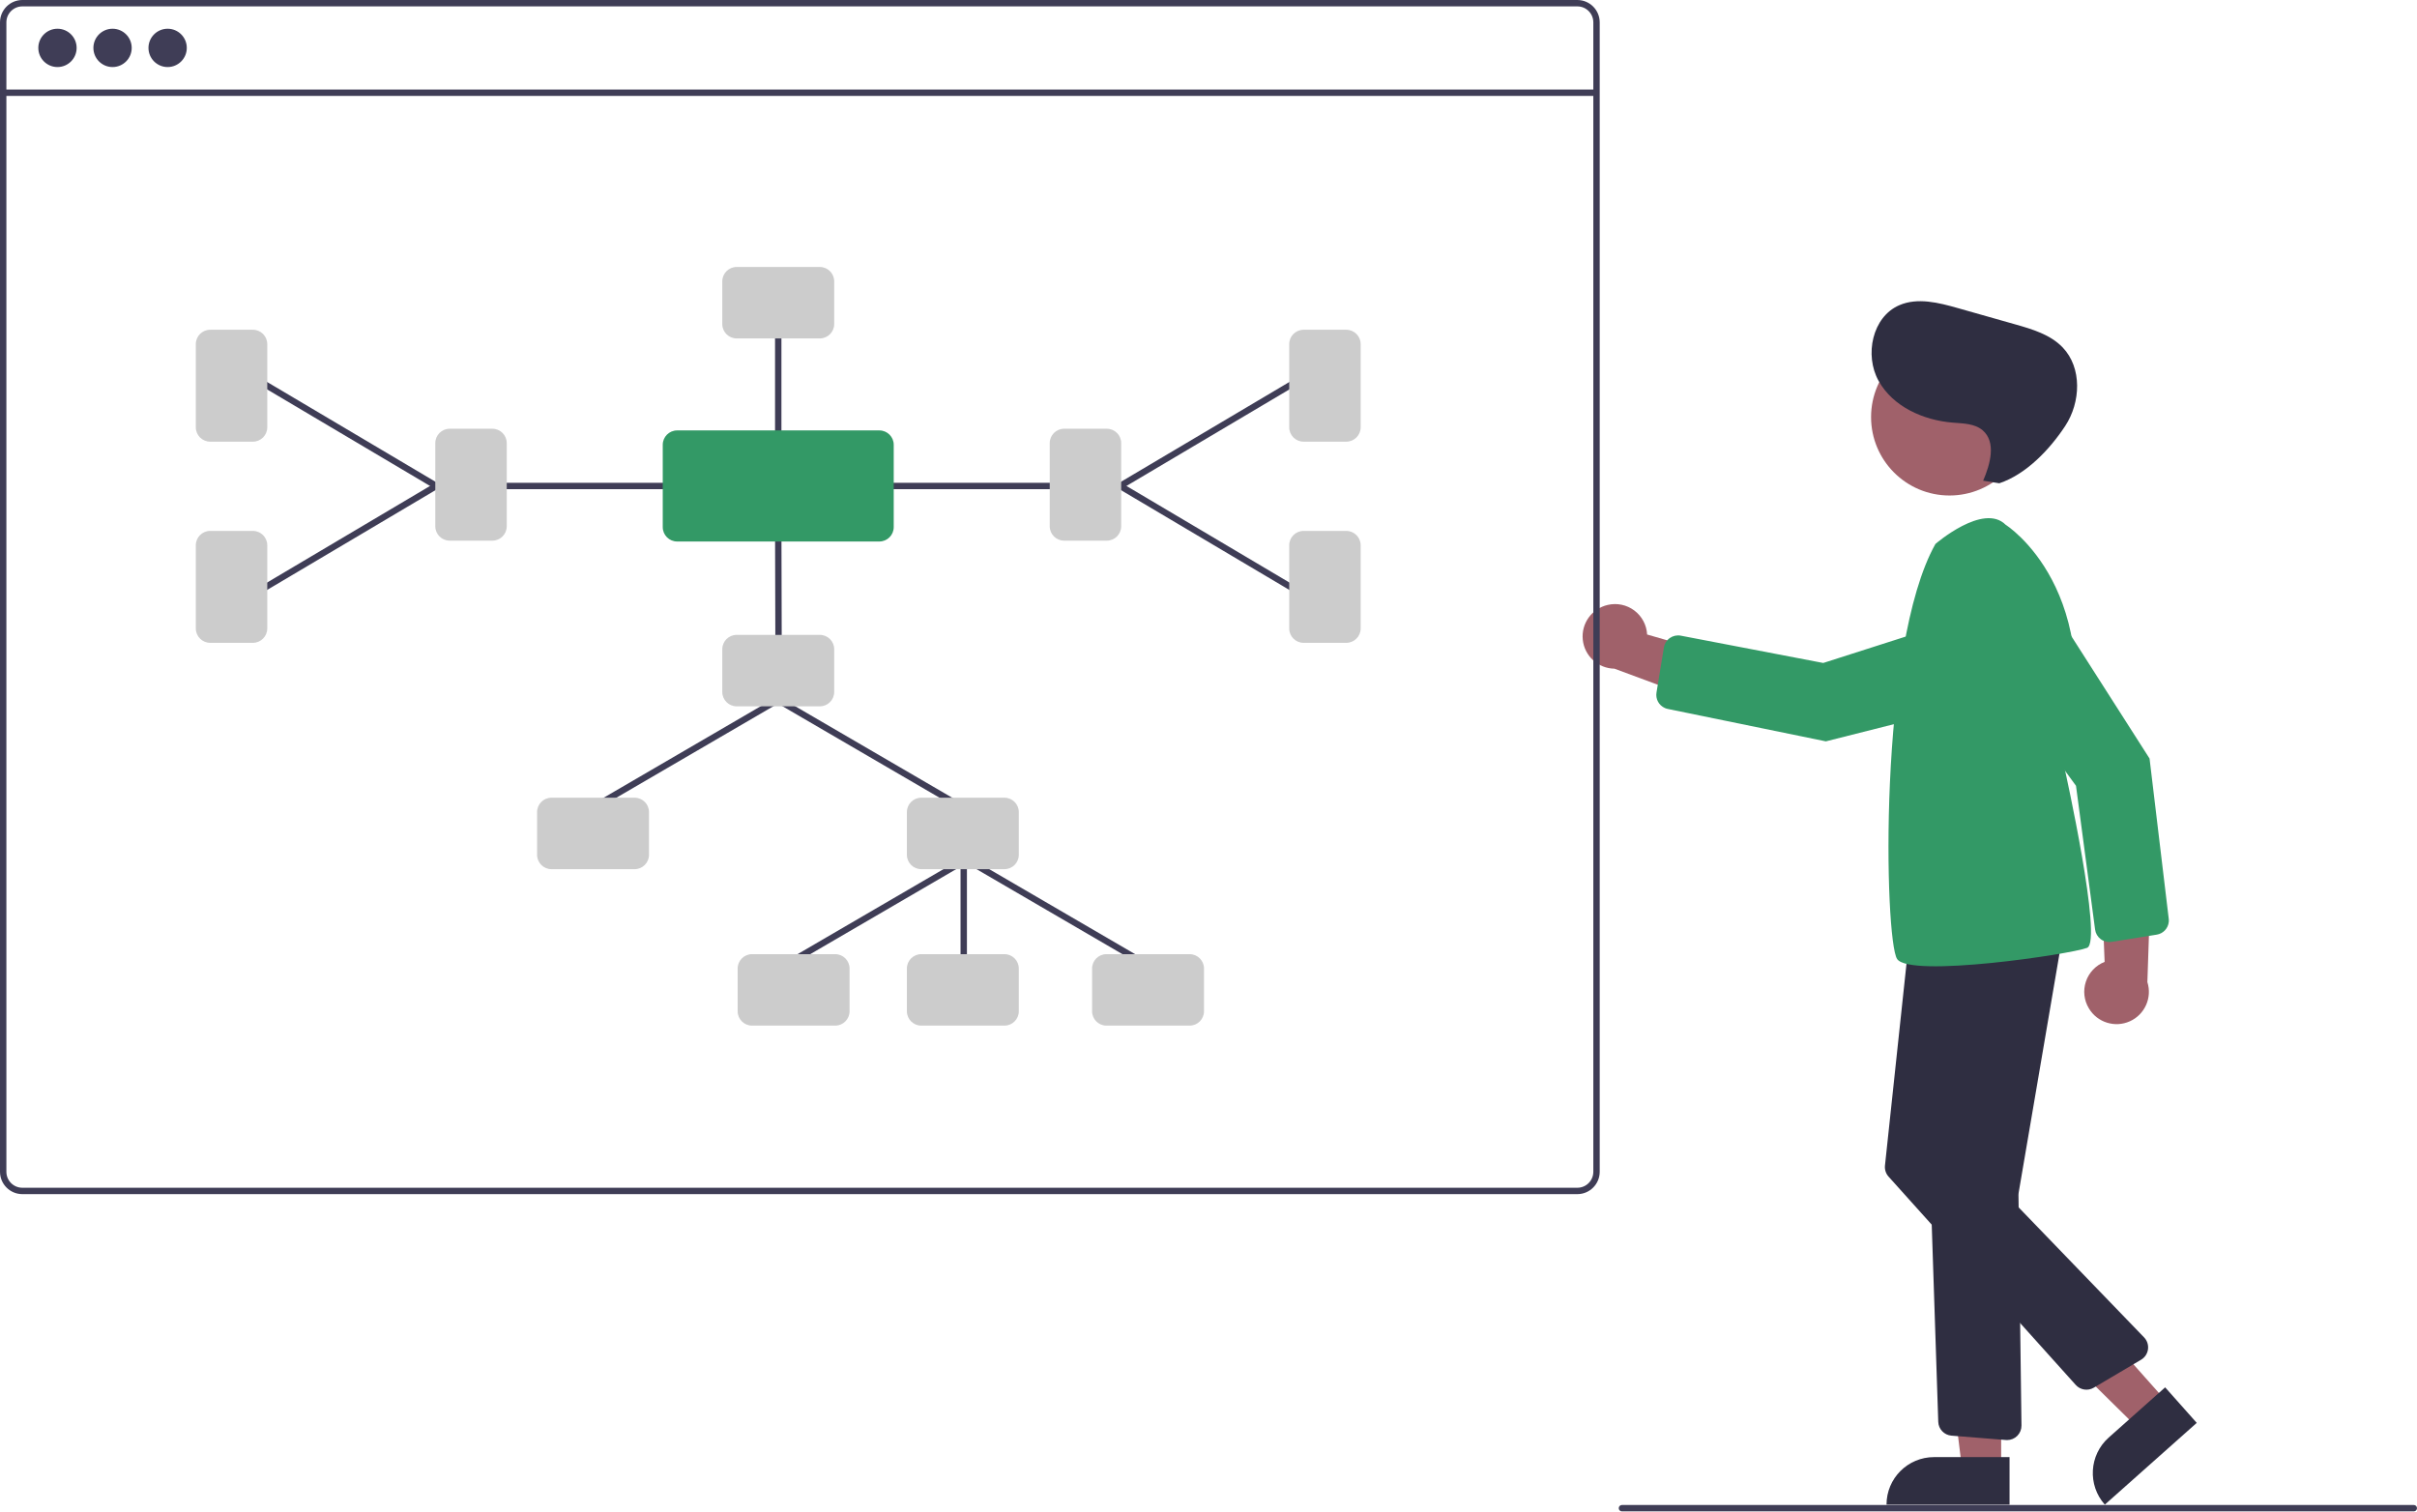
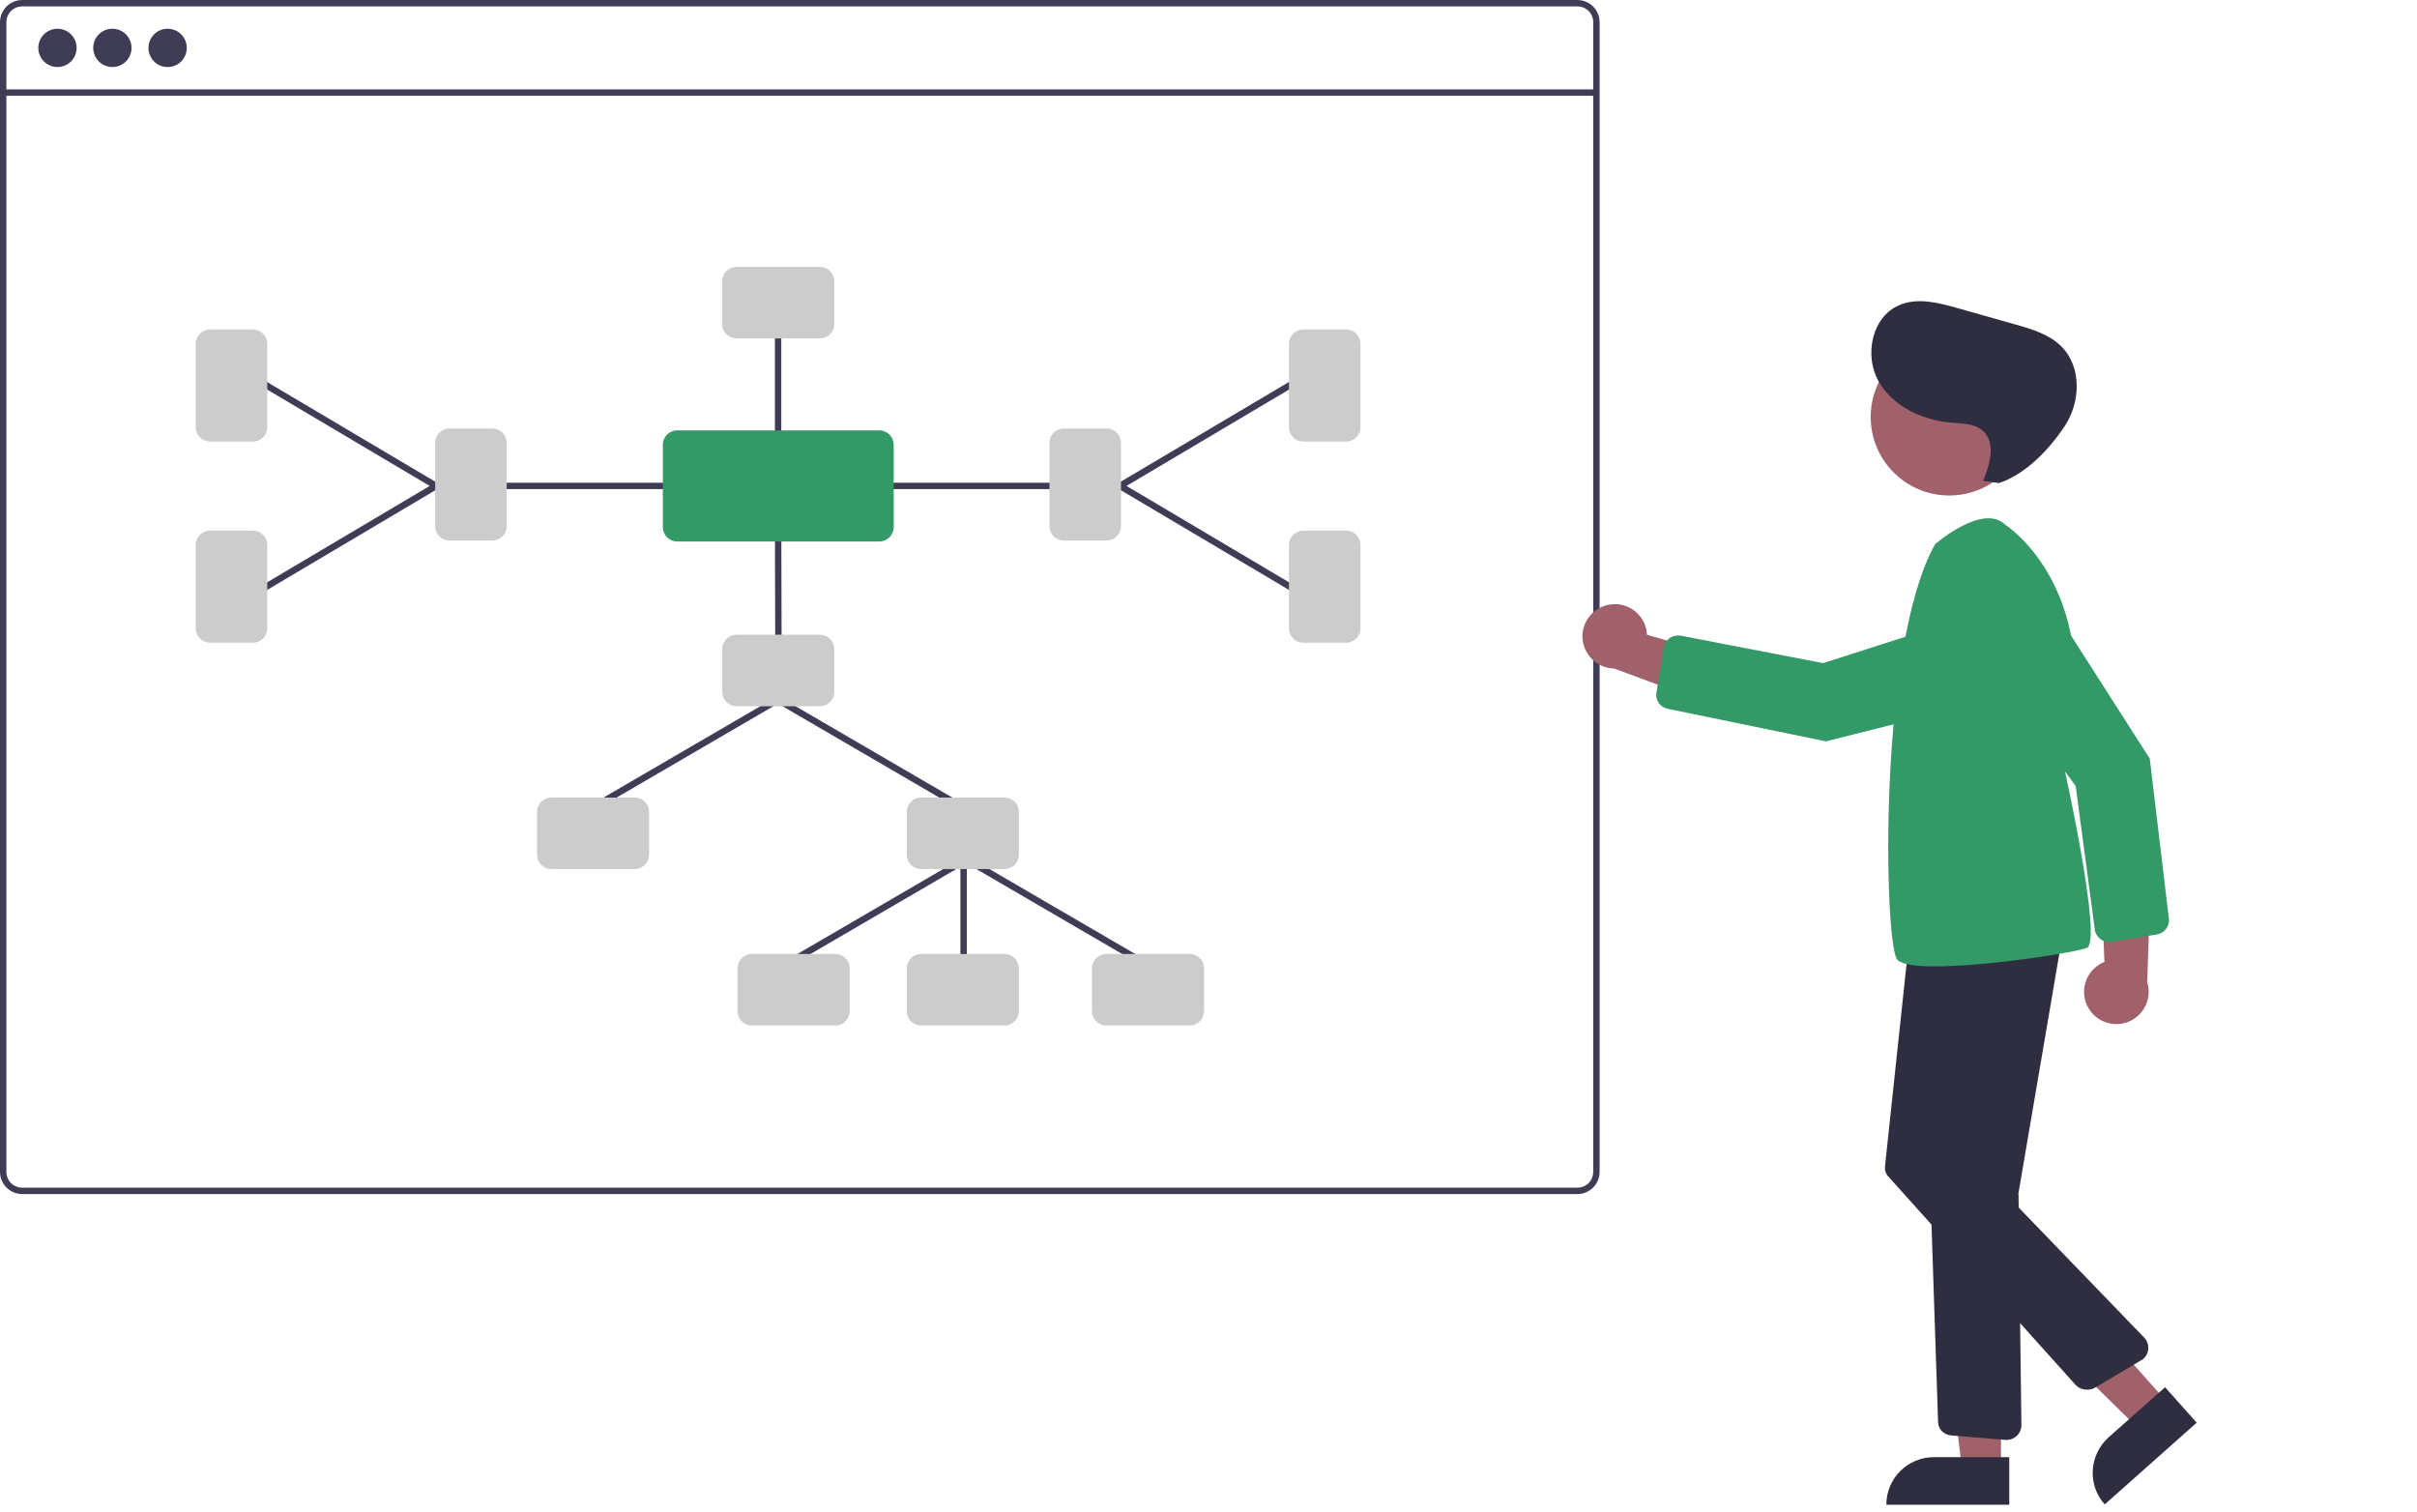
- <svg xmlns="http://www.w3.org/2000/svg" data-name="Layer 1" width="756.96" height="473.36" viewBox="0 0 756.96 473.36">
-   <path d="M875.75,529.197a10.056,10.056,0,0,1,4.899-14.62l-1.421-35.707,15.897,9.598-1.087,32.436a10.11,10.11,0,0,1-18.287,8.292Z" transform="translate(-221.5198 -213.32)" fill="#a0616a" />
-   <path d="M896.967,506.049l-14.132,2.258a4.5,4.5,0,0,1-5.17-3.851l-5.979-45.029-29.545-40.432a13.579,13.579,0,0,1,3.653-19.453l-.001-0a13.579,13.579,0,0,1,18.754,4.13l30.174,47.218,6.006,50.181a4.554,4.554,0,0,1,.013.965A4.486,4.486,0,0,1,896.967,506.049Z" transform="translate(-221.5198 -213.32)" fill="#339966" />
-   <polygon points="626.725 459.863 614.465 459.863 608.633 412.575 626.727 412.576 626.725 459.863" fill="#a0616a" />
-   <path d="M605.708,456.36h23.644a0,0,0,0,1,0,0v14.887a0,0,0,0,1,0,0H590.821a0,0,0,0,1,0,0v0A14.887,14.887,0,0,1,605.708,456.36Z" fill="#2f2e41" />
-   <polygon points="678.45 438.879 669.29 447.027 635.145 413.36 647.021 403.547 678.45 438.879" fill="#a0616a" />
-   <path d="M885.779,658.758h23.644a0,0,0,0,1,0,0v14.887a0,0,0,0,1,0,0H870.892a0,0,0,0,1,0,0v0A14.887,14.887,0,0,1,885.779,658.758Z" transform="translate(-439.2403 546.7506) rotate(-41.65452)" fill="#2f2e41" />
-   <path d="M725.043,402.777a10.056,10.056,0,0,1,12.324,9.267l34.327,9.93-14.128,12.051L727.134,422.747a10.11,10.11,0,0,1-2.091-19.97Z" transform="translate(-221.5198 -213.32)" fill="#a0616a" />
-   <circle cx="610.547" cy="130.628" r="24.561" fill="#a0616a" />
-   <path d="M849.75,664.328,832.686,662.963a4.497,4.497,0,0,1-4.139-4.337l-4.763-143.833a4.489,4.489,0,0,1,3.876-4.605l34.02-4.747a4.5,4.5,0,0,1,5.058,5.214l-13.018,76.249a3.514,3.514,0,0,0-.05.635l.938,72.245a4.501,4.501,0,0,1-4.503,4.56C849.987,664.343,849.868,664.338,849.75,664.328Z" transform="translate(-221.5198 -213.32)" fill="#2f2e41" />
-   <path d="M871.604,647.077l-58.619-65.238a4.504,4.504,0,0,1-1.127-3.484l7.403-69.405a4.493,4.493,0,0,1,4.774-4.013l35.976,2.398a4.5,4.5,0,0,1,3.964,5.931l-21.555,63.768a3.487,3.487,0,0,0,.797,3.551l49.793,51.604a4.5,4.5,0,0,1-.949,6.999l-14.819,8.757a4.51,4.51,0,0,1-5.636-.866Z" transform="translate(-221.5198 -213.32)" fill="#2f2e41" />
-   <path d="M827.665,383.68s15-13,22-6c0,0,32.5,20.5,18.5,76.5,0,0,12,54,7,56s-55.5,9.5-59.5,3.5S809.665,415.68,827.665,383.68Z" transform="translate(-221.5198 -213.32)" fill="#339966" />
-   <path d="M740.303,430.22l2.322-14.122a4.5,4.5,0,0,1,5.287-3.689l44.613,8.551L840.219,405.699a13.579,13.579,0,0,1,17.303,9.61l0-.001a13.579,13.579,0,0,1-9.842,16.489l-54.332,13.714-49.509-10.153a4.554,4.554,0,0,1-.92-.292A4.486,4.486,0,0,1,740.303,430.22Z" transform="translate(-221.5198 -213.32)" fill="#339966" />
-   <path d="M842.606,363.871c2.244-5.195,4.144-12.113-.161-15.785-2.497-2.13-6.094-2.135-9.365-2.4-9.217-.747-18.706-4.988-23.211-13.064s-1.989-20.084,6.51-23.728c5.729-2.456,12.297-.783,18.294.918l18.006,5.106c5.35,1.517,10.967,3.19,14.819,7.201,6.143,6.397,5.684,17.212.805,24.618S856.077,361.868,847.665,364.68Z" transform="translate(-221.5198 -213.32)" fill="#2f2e41" />
-   <path d="M977.48,686.68h-248a1,1,0,0,1,0-2h248a1,1,0,0,1,0,2Z" transform="translate(-221.5198 -213.32)" fill="#3f3d56" />
-   <path d="M715.52,213.32h-487a7.008,7.008,0,0,0-7,7v360a7.008,7.008,0,0,0,7,7h487a7.008,7.008,0,0,0,7-7v-360A7.008,7.008,0,0,0,715.52,213.32Zm5,367a5.002,5.002,0,0,1-5,5h-487a5.002,5.002,0,0,1-5-5v-360a5.002,5.002,0,0,1,5-5h487a5.002,5.002,0,0,1,5,5Z" transform="translate(-221.5198 -213.32)" fill="#3f3d56" />
-   <rect x="1" y="28.04" width="499" height="2" fill="#3f3d56" />
-   <circle cx="18" cy="15" r="6" fill="#3f3d56" />
-   <circle cx="35.25" cy="15" r="6" fill="#3f3d56" />
-   <circle cx="52.5" cy="15" r="6" fill="#3f3d56" />
-   <path d="M523.343,524.625a1,1,0,0,1-1-1v-41a1,1,0,0,1,2,0v41A1,1,0,0,1,523.343,524.625Z" transform="translate(-221.5198 -213.32)" fill="#3f3d56" />
-   <path d="M521.972,466.625a.995.995,0,0,1-.502-.136l-56.815-33.104a1,1,0,0,1,1.007-1.729l56.815,33.104a1,1,0,0,1-.504,1.864Z" transform="translate(-221.5198 -213.32)" fill="#3f3d56" />
-   <path d="M408.344,466.625a1,1,0,0,1-.504-1.864l56.815-33.104A1,1,0,0,1,465.661,433.385l-56.815,33.104A.999.999,0,0,1,408.344,466.625Z" transform="translate(-221.5198 -213.32)" fill="#3f3d56" />
-   <path d="M580.972,516.625a.995.995,0,0,1-.502-.136l-56.815-33.104a1,1,0,0,1,1.007-1.729l56.815,33.104a1,1,0,0,1-.504,1.864Z" transform="translate(-221.5198 -213.32)" fill="#3f3d56" />
-   <path d="M467.344,516.625a1,1,0,0,1-.504-1.864l56.815-33.104A1,1,0,0,1,524.661,483.385l-56.815,33.104A.999.999,0,0,1,467.344,516.625Z" transform="translate(-221.5198 -213.32)" fill="#3f3d56" />
-   <path d="M465.343,415.625a1.0 1,0,0,1-1-.998L464.25,378.24a1.0 1,0,0,1,.998-1.002h.002a1.0 1,0,0,1,1,.998l.093,36.387a1.0 1,0,0,1-.998,1.002Z" transform="translate(-221.5198 -213.32)" fill="#3f3d56" />
-   <path d="M478.276,434.541h-26.052a4.505,4.505,0,0,1-4.5-4.5V416.659a4.505,4.505,0,0,1,4.5-4.5h26.052a4.505,4.505,0,0,1,4.5,4.5v13.381A4.505,4.505,0,0,1,478.276,434.541Z" transform="translate(-221.5198 -213.32)" fill="#ccc" />
-   <path d="M435.158,366.521H379.724a1,1,0,0,1,0-2h55.433a1,1,0,0,1,0,2Z" transform="translate(-221.5198 -213.32)" fill="#3f3d56" />
-   <path d="M465.25,352.238a1,1,0,0,1-1-1v-34.613a1,1,0,0,1,2,0v34.613A1,1,0,0,1,465.25,352.238Z" transform="translate(-221.5198 -213.32)" fill="#3f3d56" />
-   <path d="M358.157,366.521a.996.996,0,0,1-.509-.14l-53.815-31.896a1,1,0,0,1,1.02-1.721l53.815,31.896a1,1,0,0,1-.511,1.86Z" transform="translate(-221.5198 -213.32)" fill="#3f3d56" />
-   <path d="M304.344,398.417a1,1,0,0,1-.511-1.86l53.815-31.896a1,1,0,0,1,1.02,1.721l-53.815,31.896A.996.996,0,0,1,304.344,398.417Z" transform="translate(-221.5198 -213.32)" fill="#3f3d56" />
-   <path d="M375.724,382.651H362.343a4.505,4.505,0,0,1-4.5-4.5V352.099a4.505,4.505,0,0,1,4.5-4.5h13.381a4.505,4.505,0,0,1,4.5,4.5v26.052A4.505,4.505,0,0,1,375.724,382.651Z" transform="translate(-221.5198 -213.32)" fill="#ccc" />
-   <path d="M478.276,319.316h-26.052a4.505,4.505,0,0,1-4.5-4.5V301.434a4.505,4.505,0,0,1,4.5-4.5h26.052a4.505,4.505,0,0,1,4.5,4.5v13.382A4.505,4.505,0,0,1,478.276,319.316Z" transform="translate(-221.5198 -213.32)" fill="#ccc" />
-   <path d="M300.724,351.651H287.343a4.505,4.505,0,0,1-4.5-4.5V321.099a4.505,4.505,0,0,1,4.5-4.5h13.381a4.505,4.505,0,0,1,4.5,4.5v26.052A4.505,4.505,0,0,1,300.724,351.651Z" transform="translate(-221.5198 -213.32)" fill="#ccc" />
-   <path d="M300.724,414.651H287.343a4.505,4.505,0,0,1-4.5-4.5V384.099a4.505,4.505,0,0,1,4.5-4.5h13.381a4.505,4.505,0,0,1,4.5,4.5v26.052A4.505,4.505,0,0,1,300.724,414.651Z" transform="translate(-221.5198 -213.32)" fill="#ccc" />
-   <path d="M550.776,366.521H495.343a1,1,0,0,1,0-2h55.434a1,1,0,0,1,0,2Z" transform="translate(-221.5198 -213.32)" fill="#3f3d56" />
-   <path d="M572.344,366.521a1,1,0,0,1-.511-1.86l53.815-31.896a1,1,0,1,1,1.02,1.721l-53.815,31.896A.995.995,0,0,1,572.344,366.521Z" transform="translate(-221.5198 -213.32)" fill="#3f3d56" />
-   <path d="M626.157,398.417a.995.995,0,0,1-.509-.14l-53.815-31.896a1,1,0,1,1,1.02-1.721l53.815,31.896a1,1,0,0,1-.511,1.86Z" transform="translate(-221.5198 -213.32)" fill="#3f3d56" />
-   <path d="M568.158,382.651H554.776a4.505,4.505,0,0,1-4.5-4.5V352.099a4.505,4.505,0,0,1,4.5-4.5h13.381a4.505,4.505,0,0,1,4.5,4.5v26.052A4.505,4.505,0,0,1,568.158,382.651Z" transform="translate(-221.5198 -213.32)" fill="#ccc" />
-   <path d="M643.158,351.651H629.776a4.505,4.505,0,0,1-4.5-4.5V321.099a4.505,4.505,0,0,1,4.5-4.5h13.381a4.505,4.505,0,0,1,4.5,4.5v26.052A4.505,4.505,0,0,1,643.158,351.651Z" transform="translate(-221.5198 -213.32)" fill="#ccc" />
-   <path d="M643.158,414.651H629.776a4.505,4.505,0,0,1-4.5-4.5V384.099a4.505,4.505,0,0,1,4.5-4.5h13.381a4.505,4.505,0,0,1,4.5,4.5v26.052A4.505,4.505,0,0,1,643.158,414.651Z" transform="translate(-221.5198 -213.32)" fill="#ccc" />
-   <path d="M420.276,485.541h-26.052a4.505,4.505,0,0,1-4.5-4.5V467.659a4.505,4.505,0,0,1,4.5-4.5h26.052a4.505,4.505,0,0,1,4.5,4.5v13.381A4.505,4.505,0,0,1,420.276,485.541Z" transform="translate(-221.5198 -213.32)" fill="#ccc" />
-   <path d="M536.091,485.541h-26.052a4.505,4.505,0,0,1-4.5-4.5V467.659a4.505,4.505,0,0,1,4.5-4.5h26.052a4.505,4.505,0,0,1,4.5,4.5v13.381A4.505,4.505,0,0,1,536.091,485.541Z" transform="translate(-221.5198 -213.32)" fill="#ccc" />
-   <path d="M483.091,534.541h-26.052a4.505,4.505,0,0,1-4.5-4.5V516.659a4.505,4.505,0,0,1,4.5-4.5h26.052a4.505,4.505,0,0,1,4.5,4.5v13.381A4.505,4.505,0,0,1,483.091,534.541Z" transform="translate(-221.5198 -213.32)" fill="#ccc" />
-   <path d="M594.091,534.541h-26.052a4.505,4.505,0,0,1-4.5-4.5V516.659a4.505,4.505,0,0,1,4.5-4.5h26.052a4.505,4.505,0,0,1,4.5,4.5v13.381A4.505,4.505,0,0,1,594.091,534.541Z" transform="translate(-221.5198 -213.32)" fill="#ccc" />
-   <path d="M536.091,534.541h-26.052a4.505,4.505,0,0,1-4.5-4.5V516.659a4.505,4.505,0,0,1,4.5-4.5h26.052a4.505,4.505,0,0,1,4.5,4.5v13.381A4.505,4.505,0,0,1,536.091,534.541Z" transform="translate(-221.5198 -213.32)" fill="#ccc" />
-   <path d="M496.919,382.917H433.581a4.505,4.505,0,0,1-4.5-4.5v-25.792a4.505,4.505,0,0,1,4.5-4.5h63.338a4.505,4.505,0,0,1,4.5,4.5v25.792A4.505,4.505,0,0,1,496.919,382.917Z" transform="translate(-221.5198 -213.32)" fill="#339966" />
+ <svg xmlns="http://www.w3.org/2000/svg" xml:space="preserve" id="Layer_1" x="0" y="0" style="enable-background:new 0 0 757 473.4" version="1.1" viewBox="0 0 757 473.4">
+   <style>.st0{fill:#a0616a}.st1{fill:#396}.st2{fill:#2f2e41}.st3{fill:#3f3d56}.st4{fill:#ccc}</style>
+   <path d="M654.2 315.9c-2.9-4.7-1.4-10.9 3.3-13.8.5-.3 1-.6 1.6-.8l-1.4-35.7 15.9 9.6-1.1 32.4c1.7 5.3-1.3 11-6.6 12.7-4.4 1.4-9.3-.4-11.7-4.4z" class="st0" />
+   <path d="m675.4 292.7-14.1 2.3c-2.5.4-4.8-1.3-5.2-3.7v-.1l-6-45-29.5-40.4c-4.4-6.1-3.1-14.6 3-19 .2-.2.5-.3.7-.5 6.3-4 14.7-2.2 18.8 4.1l30.2 47.2 6 50.2v1c-.3 2-1.8 3.6-3.9 3.9z" class="st1" />
+   <path d="M626.7 459.9h-12.2l-5.9-47.3h18.1z" class="st0" />
+   <path d="M605.7 456.4h23.6v14.9h-38.5c0-8.3 6.7-14.9 14.9-14.9z" class="st2" />
+   <path d="m678.5 438.9-9.2 8.1-34.2-33.6 11.9-9.9z" class="st0" />
+   <path d="m660.4 450.2 17.7-15.7 9.9 11.1-28.8 25.6c-5.5-6.1-4.9-15.5 1.2-21z" class="st2" />
+   <circle cx="610.5" cy="130.6" r="24.6" class="st0" />
+   <path d="m628.2 451-17.1-1.4c-2.3-.2-4.1-2-4.1-4.3l-4.8-143.8c-.1-2.3 1.6-4.3 3.9-4.6l34-4.7c2.5-.3 4.7 1.4 5.1 3.8.1.5.1.9 0 1.4l-13 76.2c0 .2-.1.4 0 .6l.9 72.2c0 2.5-2 4.5-4.4 4.6h-.5z" class="st2" />
+   <path d="m650.1 433.8-58.6-65.2c-.9-.9-1.3-2.2-1.1-3.5l7.4-69.4c.3-2.4 2.4-4.2 4.8-4l36 2.4c2.5.2 4.4 2.3 4.2 4.8 0 .4-.1.8-.2 1.1L621 363.8c-.4 1.2-.1 2.6.8 3.6l49.8 51.6c1.7 1.8 1.7 4.6-.1 6.4-.3.2-.5.5-.8.6l-14.8 8.8c-2 .9-4.4.5-5.8-1z" class="st2" />
+   <path d="M606.1 170.4s15-13 22-6c0 0 32.5 20.5 18.5 76.5 0 0 12 54 7 56s-55.5 9.5-59.5 3.5-6-98 12-130z" class="st1" />
+   <path d="M621.1 150.6c2.2-5.2 4.1-12.1-.2-15.8-2.5-2.1-6.1-2.1-9.4-2.4-9.2-.7-18.7-5-23.2-13.1s-2-20.1 6.5-23.7c5.7-2.5 12.3-.8 18.3.9l18 5.1c5.4 1.5 11 3.2 14.8 7.2 6.1 6.4 5.7 17.2.8 24.6s-12.2 15.1-20.6 17.9l-5-.7z" class="st2" />
+   <path d="M494 0H7C3.1 0 0 3.1 0 7v360c0 3.9 3.1 7 7 7h487c3.9 0 7-3.1 7-7V7c0-3.9-3.1-7-7-7zm5 367c0 2.8-2.2 5-5 5H7c-2.8 0-5-2.2-5-5V7c0-2.8 2.2-5 5-5h487c2.8 0 5 2.2 5 5v360z" class="st3" />
+   <path d="M503.5 189.5c5.4-1.3 10.8 2.1 12.1 7.5.1.6.2 1.2.2 1.8l34.3 9.9-14.1 12-30.4-11.3c-5.6-.1-10-4.7-10-10.2.1-4.7 3.4-8.7 7.9-9.7z" class="st0" />
+   <path d="m518.8 216.9 2.3-14.1c.4-2.5 2.7-4.1 5.2-3.7h.1l44.6 8.6 47.7-15.3c7.1-2.3 14.8 1.7 17.1 8.8.1.3.2.5.2.8 1.8 7.3-2.6 14.7-9.8 16.5l-54.3 13.7-49.6-10.2-.9-.3c-1.9-.8-3-2.8-2.6-4.8z" class="st1" />
+   <path d="M1 28h499v2H1z" class="st3" />
+   <circle cx="18" cy="15" r="6" class="st3" />
+   <circle cx="35.2" cy="15" r="6" class="st3" />
+   <circle cx="52.5" cy="15" r="6" class="st3" />
+   <path d="M301.8 311.3c-.6 0-1-.4-1-1v-41c0-.6.4-1 1-1s1 .4 1 1v41c0 .6-.4 1-1 1zM300.5 253.3c-.2 0-.3 0-.5-.1l-56.8-33.1c-.5-.3-.6-.9-.4-1.4.3-.5.9-.6 1.4-.4l56.8 33.1c.5.3.6.9.4 1.4-.3.3-.6.5-.9.5z" class="st3" />
+   <path d="M186.8 253.3c-.6 0-1-.4-1-1 0-.4.2-.7.5-.9l56.8-33.1c.5-.3 1.1-.1 1.4.4.3.5.1 1.1-.4 1.4l-56.8 33.1c-.1.1-.3.1-.5.1zM359.5 303.3c-.2 0-.3 0-.5-.1l-56.8-33.1c-.5-.3-.6-.9-.4-1.4.3-.5.9-.6 1.4-.4l56.8 33.1c.5.3.6.9.4 1.4-.3.3-.6.5-.9.5z" class="st3" />
+   <path d="M245.8 303.3c-.6 0-1-.4-1-1 0-.4.2-.7.5-.9l56.8-33.1c.5-.3 1.1-.1 1.4.4.3.5.1 1.1-.4 1.4l-56.8 33.1c-.1.1-.3.1-.5.1zM243.8 202.3c-.6 0-1-.4-1-1l-.1-36.4c0-.6.4-1 1-1s1 .4 1 1l.1 36.4c0 .6-.4 1-1 1z" class="st3" />
+   <path d="M256.8 221.2h-26.1c-2.5 0-4.5-2-4.5-4.5v-13.4c0-2.5 2-4.5 4.5-4.5h26.1c2.5 0 4.5 2 4.5 4.5v13.4c0 2.5-2.1 4.5-4.5 4.5z" class="st4" />
+   <path d="M213.6 153.2h-55.4c-.6 0-1-.4-1-1s.4-1 1-1h55.4c.6 0 1 .4 1 1s-.4 1-1 1zM243.7 138.9c-.6 0-1-.4-1-1v-34.6c0-.6.4-1 1-1s1 .4 1 1v34.6c0 .6-.4 1-1 1zM136.6 153.2c-.2 0-.4 0-.5-.1l-53.8-31.9c-.5-.3-.6-.9-.3-1.4.3-.5.9-.6 1.4-.3l53.8 31.9c.5.3.6.9.4 1.4-.3.2-.6.4-1 .4z" class="st3" />
+   <path d="M82.8 185.1c-.6 0-1-.4-1-1 0-.4.2-.7.5-.9l53.8-31.9c.5-.3 1.1-.1 1.4.4s.1 1.1-.4 1.4L83.3 185c-.1 0-.3.1-.5.1z" class="st3" />
+   <path d="M154.2 169.3h-13.4c-2.5 0-4.5-2-4.5-4.5v-26.1c0-2.5 2-4.5 4.5-4.5h13.4c2.5 0 4.5 2 4.5 4.5v26.1c0 2.5-2 4.5-4.5 4.5zM256.8 106h-26.1c-2.5 0-4.5-2-4.5-4.5V88.1c0-2.5 2-4.5 4.5-4.5h26.1c2.5 0 4.5 2 4.5 4.5v13.4c0 2.5-2.1 4.5-4.5 4.5zM79.2 138.3H65.8c-2.5 0-4.5-2-4.5-4.5v-26.1c0-2.5 2-4.5 4.5-4.5h13.4c2.5 0 4.5 2 4.5 4.5v26.1c0 2.5-2 4.5-4.5 4.5zM79.2 201.3H65.8c-2.5 0-4.5-2-4.5-4.5v-26.1c0-2.5 2-4.5 4.5-4.5h13.4c2.5 0 4.5 2 4.5 4.5v26.1c0 2.5-2 4.5-4.5 4.5z" class="st4" />
+   <path d="M329.3 153.2h-55.4c-.6 0-1-.4-1-1s.4-1 1-1h55.4c.6 0 1 .4 1 1s-.5 1-1 1zM350.8 153.2c-.6 0-1-.4-1-1 0-.4.2-.7.5-.9l53.8-31.9c.5-.3 1.1-.1 1.4.4s.1 1.1-.4 1.4l-53.8 31.9c-.1.1-.3.1-.5.1z" class="st3" />
+   <path d="M404.6 185.1c-.2 0-.4 0-.5-.1l-53.8-31.9c-.5-.3-.6-.9-.4-1.4s.9-.6 1.4-.4l53.8 31.9c.5.3.6.9.4 1.4-.2.3-.5.5-.9.5z" class="st3" />
+   <path d="M346.6 169.3h-13.4c-2.5 0-4.5-2-4.5-4.5v-26.1c0-2.5 2-4.5 4.5-4.5h13.4c2.5 0 4.5 2 4.5 4.5v26.1c0 2.5-2 4.5-4.5 4.5zM421.6 138.3h-13.4c-2.5 0-4.5-2-4.5-4.5v-26.1c0-2.5 2-4.5 4.5-4.5h13.4c2.5 0 4.5 2 4.5 4.5v26.1c0 2.5-2 4.5-4.5 4.5zM421.6 201.3h-13.4c-2.5 0-4.5-2-4.5-4.5v-26.1c0-2.5 2-4.5 4.5-4.5h13.4c2.5 0 4.5 2 4.5 4.5v26.1c0 2.5-2 4.5-4.5 4.5zM198.8 272.2h-26.1c-2.5 0-4.5-2-4.5-4.5v-13.4c0-2.5 2-4.5 4.5-4.5h26.1c2.5 0 4.5 2 4.5 4.5v13.4c0 2.5-2.1 4.5-4.5 4.5zM314.6 272.2h-26.1c-2.5 0-4.5-2-4.5-4.5v-13.4c0-2.5 2-4.5 4.5-4.5h26.1c2.5 0 4.5 2 4.5 4.5v13.4c0 2.5-2 4.5-4.5 4.5zM261.6 321.2h-26.1c-2.5 0-4.5-2-4.5-4.5v-13.4c0-2.5 2-4.5 4.5-4.5h26.1c2.5 0 4.5 2 4.5 4.5v13.4c0 2.5-2 4.5-4.5 4.5zM372.6 321.2h-26.1c-2.5 0-4.5-2-4.5-4.5v-13.4c0-2.5 2-4.5 4.5-4.5h26.1c2.5 0 4.5 2 4.5 4.5v13.4c0 2.5-2 4.5-4.5 4.5zM314.6 321.2h-26.1c-2.5 0-4.5-2-4.5-4.5v-13.4c0-2.5 2-4.5 4.5-4.5h26.1c2.5 0 4.5 2 4.5 4.5v13.4c0 2.5-2 4.5-4.5 4.5z" class="st4" />
+   <path d="M275.4 169.6h-63.3c-2.5 0-4.5-2-4.5-4.5v-25.8c0-2.5 2-4.5 4.5-4.5h63.3c2.5 0 4.5 2 4.5 4.5v25.8c0 2.5-2 4.5-4.5 4.5z" class="st1" />
</svg>
